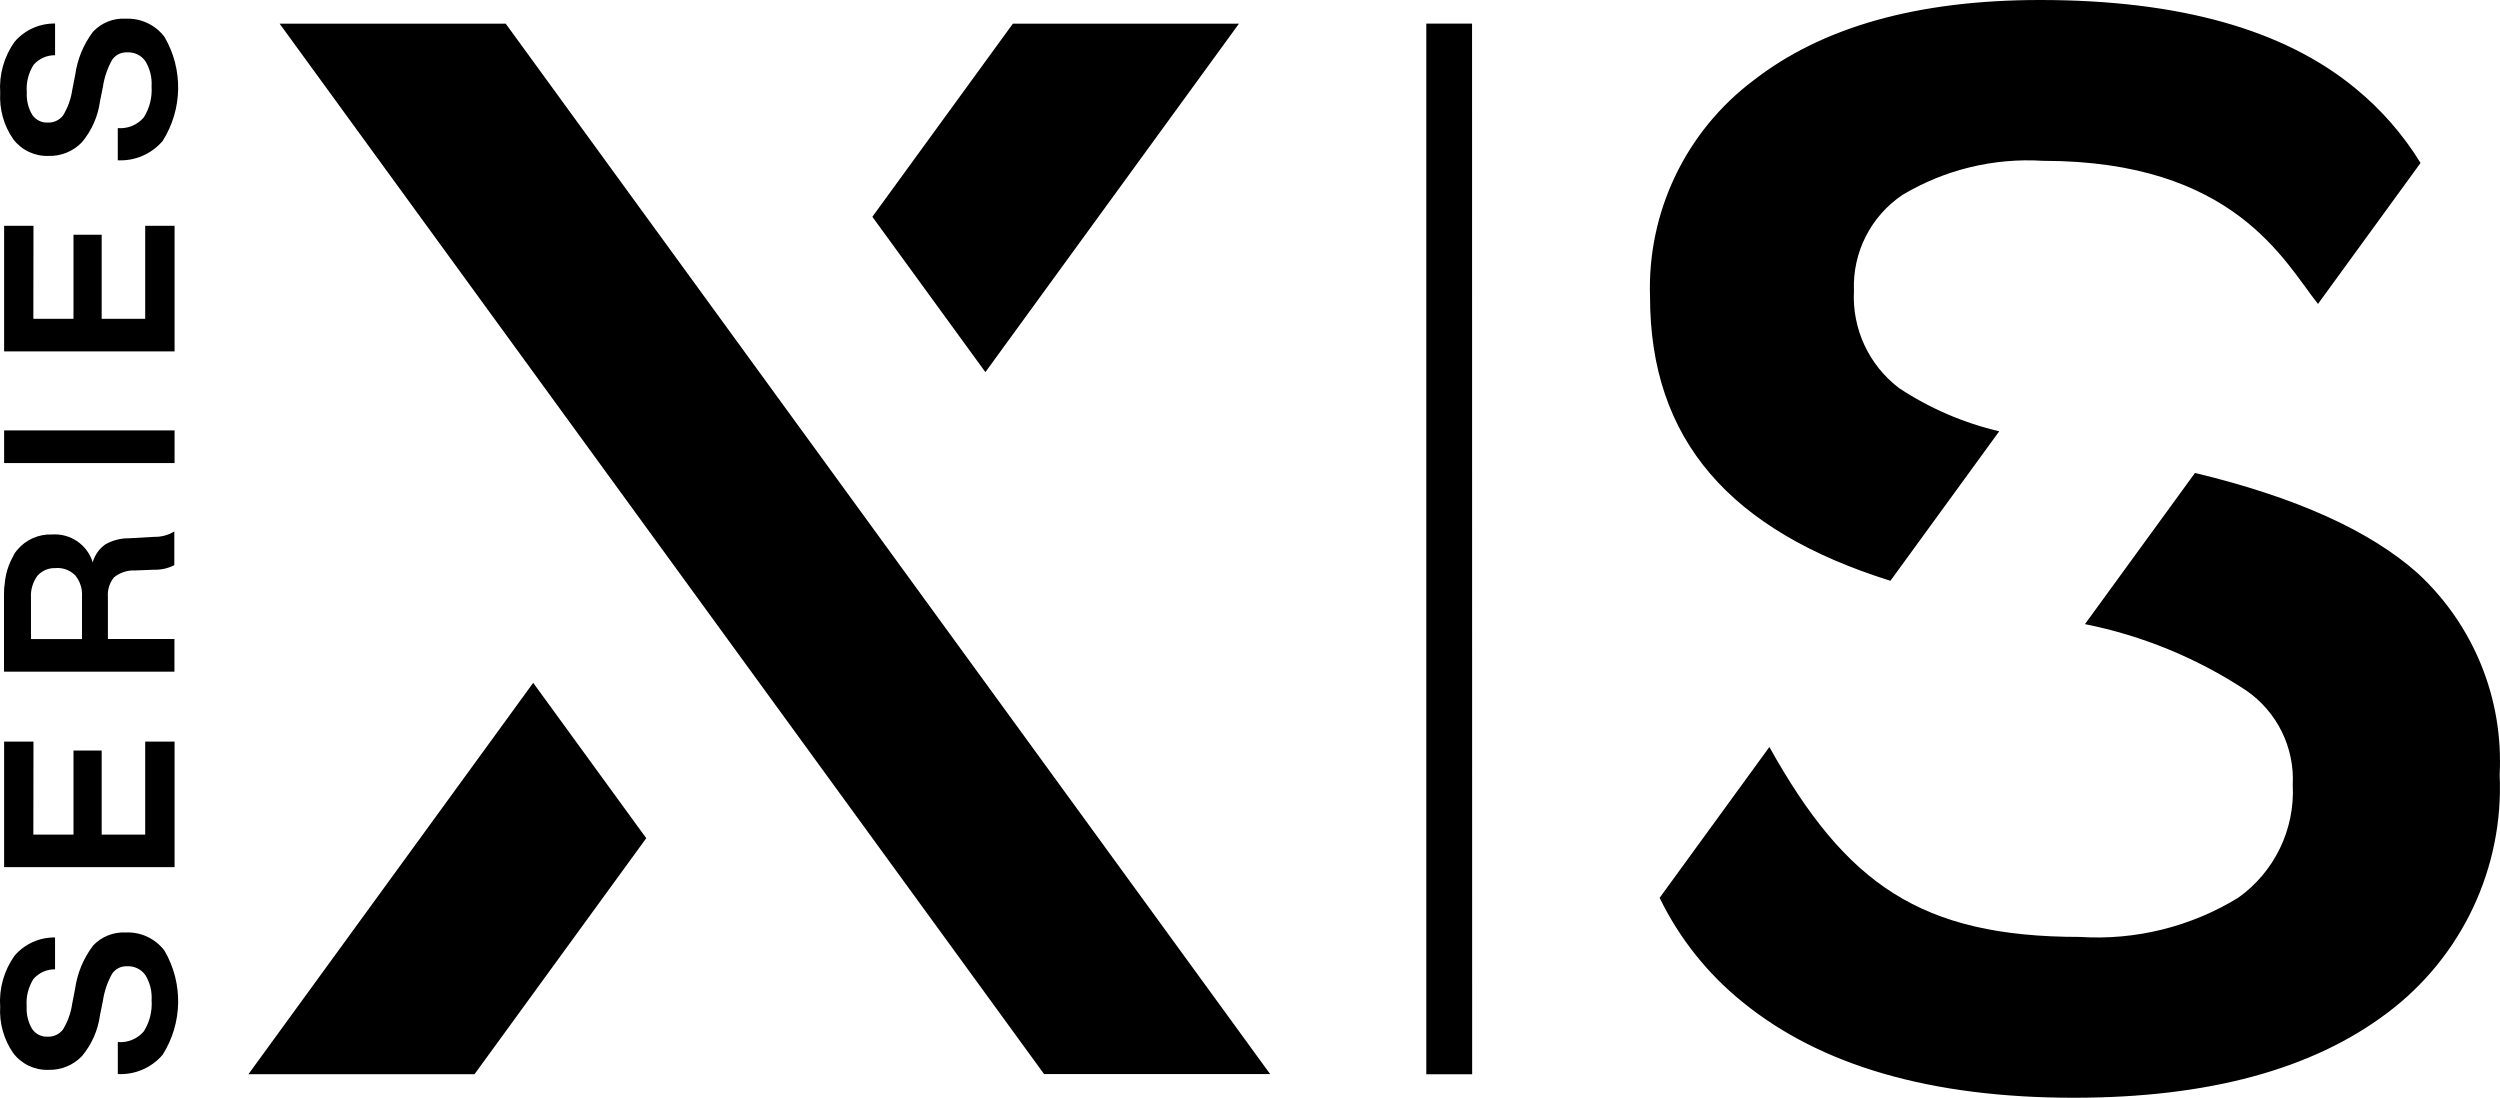
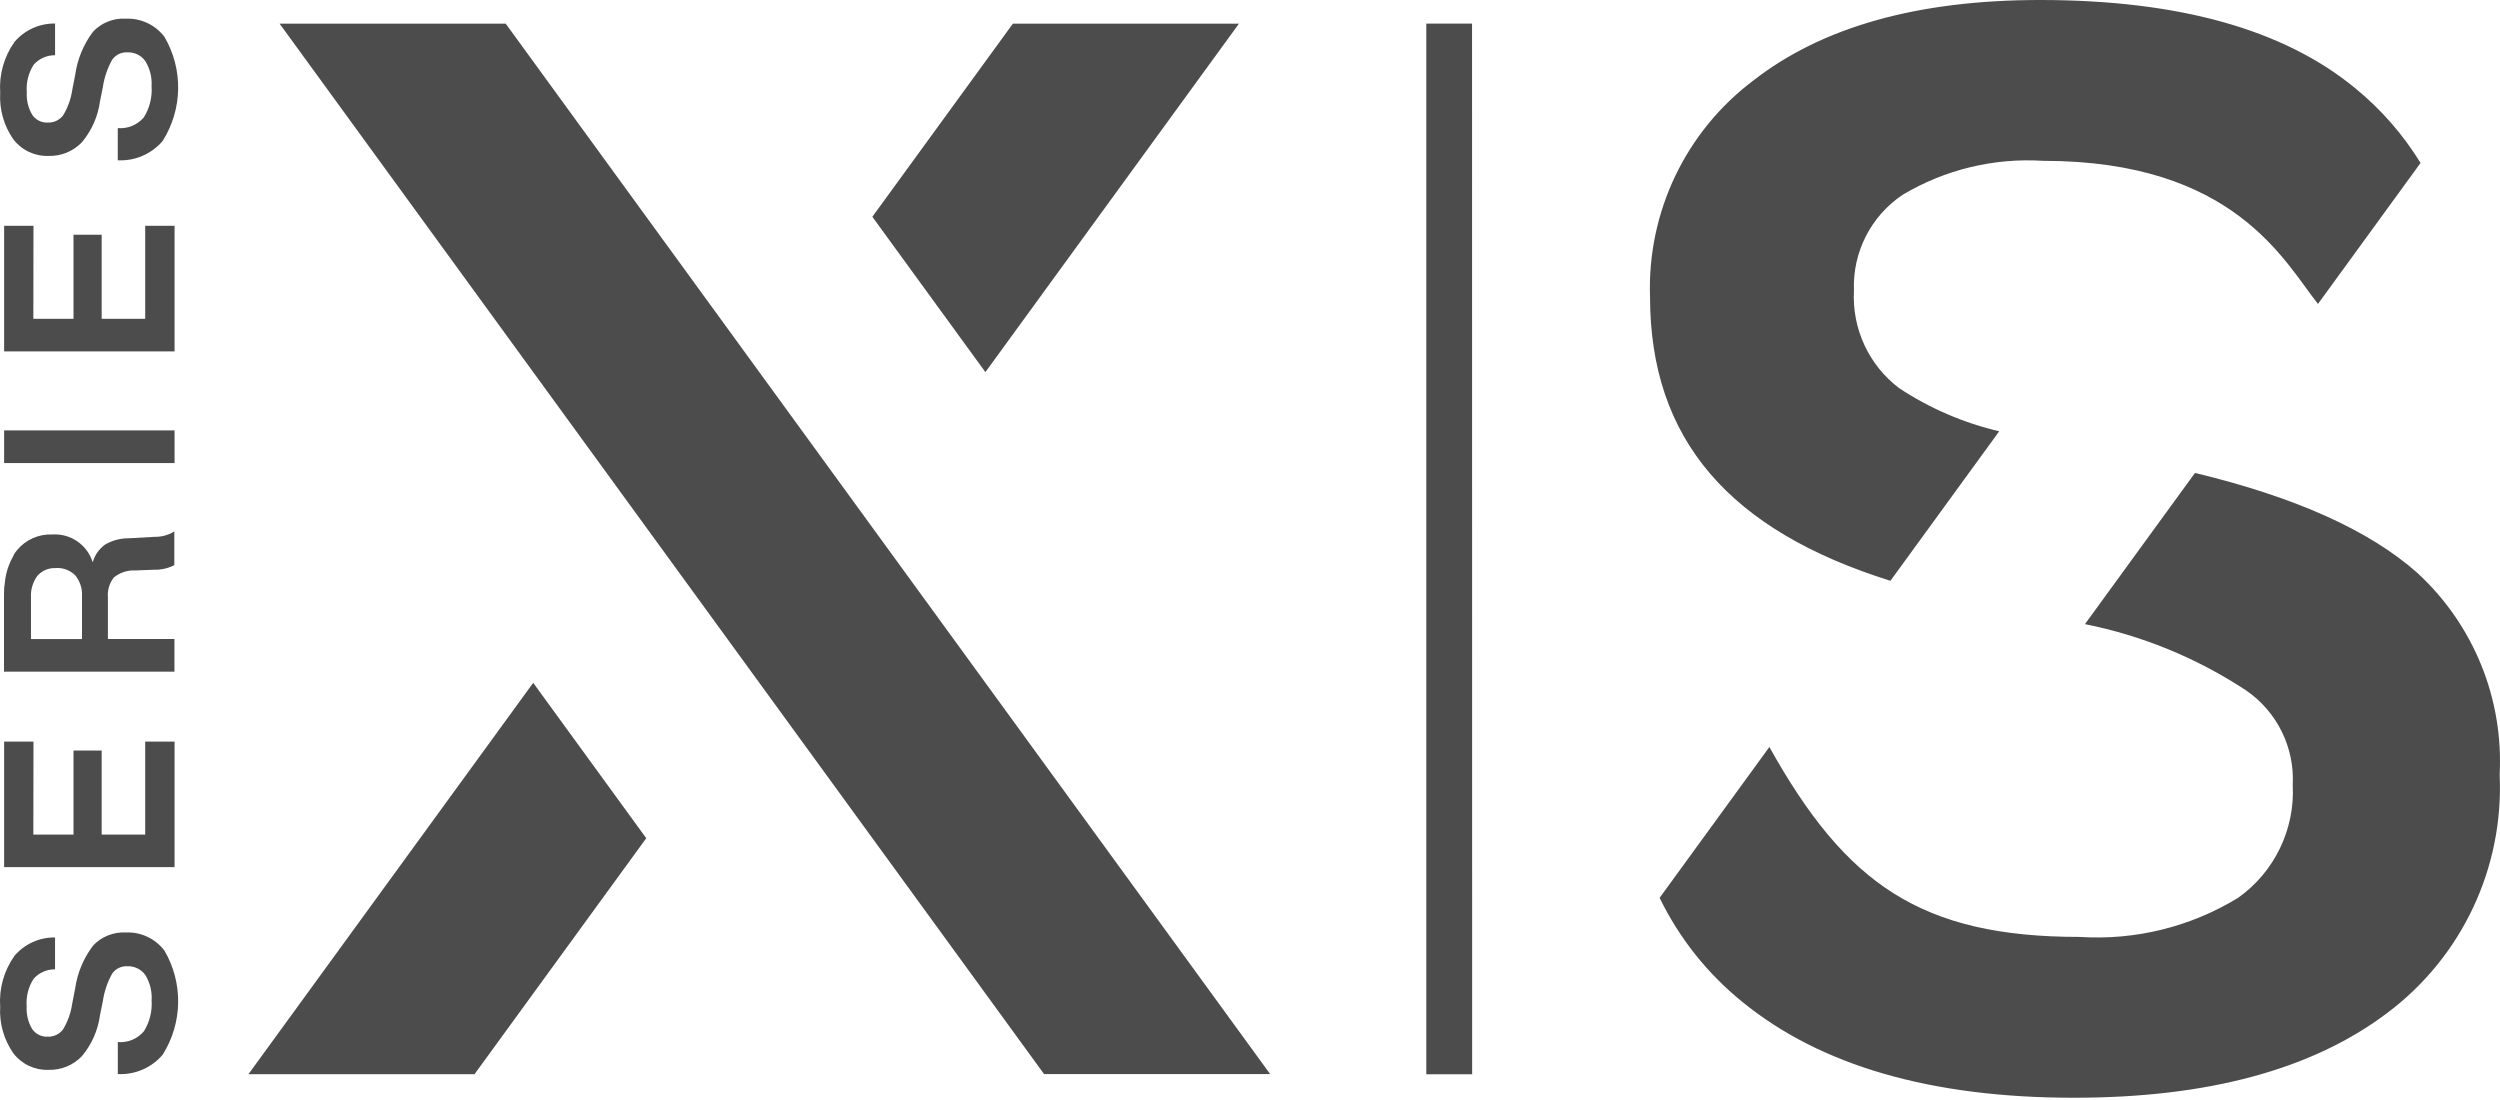
- <svg xmlns="http://www.w3.org/2000/svg" version="1.1" id="Layer_1" x="0px" y="0px" viewBox="0 0 100 43.91" enable-background="new 0 0 100 43.91" xml:space="preserve">
-   <path d="M75.617,23.232l4.352-5.981c-1.428-0.334-2.785-0.919-4.008-1.728c-1.209-0.919-1.885-2.379-1.803-3.896  c-0.062-1.531,0.677-2.985,1.95-3.837c1.692-1.008,3.65-1.481,5.616-1.357l0,0c7.65,0,9.642,4.022,10.995,5.724l4.103-5.639  c-0.694-1.13-1.571-2.136-2.596-2.976C91.369,1.18,87.162,0,81.605,0c-4.89,0-8.712,1.072-11.467,3.217  c-2.706,2.035-4.25,5.262-4.137,8.647C66.001,17.601,69.206,21.223,75.617,23.232z M96.709,22.929  c-1.917-1.707-4.887-3.044-8.91-4.011l-4.401,6.047c2.302,0.461,4.494,1.363,6.453,2.656c1.233,0.851,1.937,2.28,1.859,3.777  c0.092,1.78-0.733,3.484-2.187,4.515c-1.897,1.16-4.106,1.707-6.325,1.564l0,0c-6.361,0-9.36-2.108-12.423-7.597l0,0l-4.39,6.033  c0.783,1.612,1.912,3.033,3.306,4.16c3.133,2.558,7.556,3.837,13.27,3.837c5.359,0,9.537-1.131,12.532-3.394  c2.984-2.237,4.666-5.807,4.493-9.532c0.159-3.039-1.042-5.991-3.278-8.055L96.709,22.929z M58.886,42.97h-1.834V0.945h1.83  L58.886,42.97z M5.026,0.748C5.63,0.72,6.209,0.99,6.576,1.471c0.759,1.294,0.731,2.904-0.072,4.17  C6.06,6.16,5.402,6.444,4.721,6.412h-0.01V5.125H4.72c0.393,0.031,0.778-0.129,1.033-0.43c0.232-0.37,0.34-0.804,0.31-1.24  C6.086,3.1,5.998,2.746,5.812,2.442C5.646,2.21,5.374,2.079,5.089,2.094c-0.238-0.012-0.466,0.1-0.602,0.295  C4.298,2.726,4.172,3.094,4.116,3.476L4.001,4.047C3.92,4.652,3.669,5.221,3.278,5.689C2.929,6.054,2.44,6.254,1.935,6.237  c-0.55,0.017-1.074-0.232-1.406-0.67C0.153,5.024-0.03,4.372,0.008,3.713c-0.05-0.726,0.153-1.447,0.574-2.04  c0.402-0.47,0.992-0.738,1.611-0.732h0.01v1.268H2.198C1.872,2.206,1.562,2.346,1.346,2.59C1.137,2.918,1.04,3.305,1.072,3.693  c-0.019,0.315,0.057,0.629,0.218,0.9c0.137,0.202,0.369,0.32,0.613,0.31c0.241,0.012,0.473-0.095,0.62-0.286  c0.192-0.316,0.318-0.667,0.37-1.033l0.115-0.591c0.087-0.626,0.332-1.22,0.713-1.724C4.057,0.911,4.535,0.72,5.026,0.746  L5.026,0.748z M3.716,37.834c-0.381,0.505-0.626,1.098-0.713,1.724l-0.115,0.591c-0.052,0.366-0.178,0.717-0.37,1.033  c-0.147,0.191-0.379,0.298-0.62,0.286c-0.244,0.01-0.476-0.108-0.613-0.31c-0.161-0.271-0.237-0.585-0.218-0.9  c-0.031-0.388,0.065-0.775,0.275-1.103c0.215-0.244,0.526-0.384,0.851-0.382h0.009v-1.275h-0.01  c-0.619-0.006-1.208,0.262-1.611,0.732c-0.422,0.593-0.625,1.314-0.574,2.04c-0.038,0.659,0.146,1.312,0.522,1.854  c0.332,0.438,0.856,0.688,1.406,0.67c0.505,0.016,0.994-0.183,1.343-0.549c0.391-0.468,0.642-1.037,0.723-1.642l0.115-0.571  c0.057-0.382,0.182-0.75,0.371-1.087c0.136-0.196,0.364-0.307,0.602-0.295C5.375,38.638,5.647,38.769,5.813,39  c0.186,0.304,0.274,0.658,0.251,1.013c0.03,0.436-0.078,0.87-0.31,1.24c-0.255,0.301-0.64,0.461-1.033,0.43H4.712v1.28h0.01  c0.681,0.032,1.339-0.252,1.782-0.771c0.803-1.267,0.831-2.876,0.072-4.17c-0.366-0.481-0.946-0.752-1.55-0.723  c-0.494-0.025-0.974,0.17-1.311,0.532V37.834z M6.973,21.258v1.348l0,0c-0.252,0.129-0.533,0.192-0.816,0.183l-0.744,0.029  c-0.31-0.016-0.615,0.083-0.856,0.278c-0.18,0.226-0.266,0.511-0.241,0.799v1.666h2.662v1.306H0.16v-3.087  c0-0.148,0.007-0.295,0.022-0.442c0,0.044,0,0.091,0,0.14c0.014-0.461,0.149-0.91,0.389-1.304l-0.056,0.069  c0.048-0.081,0.102-0.159,0.162-0.232c0.345-0.42,0.867-0.654,1.41-0.632c0.733-0.05,1.404,0.411,1.622,1.113  c0.08-0.29,0.259-0.543,0.505-0.716c0.288-0.165,0.614-0.249,0.945-0.245l1.011-0.057c0.277,0.006,0.549-0.065,0.787-0.207  L6.973,21.258z M2.231,22.725c-0.28-0.016-0.552,0.098-0.737,0.31c-0.184,0.253-0.275,0.562-0.255,0.875v1.653H3.28v-1.711  c0.019-0.303-0.078-0.602-0.27-0.837c-0.205-0.207-0.49-0.314-0.781-0.293L2.231,22.725z M0.165,18.523h6.818v-1.306H0.165V18.523z   M1.339,9.033H0.165v5.022h6.818V9.033H5.808v3.719H4.067V9.389H2.94v3.363H1.334L1.339,9.033z M1.339,29.664H0.165v5.022h6.818  v-5.022H5.808v3.719H4.067V30.02H2.94v3.363H1.334L1.339,29.664z M9.937,42.969h9.043l6.87-9.441l-4.522-6.215L9.937,42.969z   M49.558,0.947h-9.043l-5.621,7.724l4.522,6.214L49.558,0.947z M20.229,0.947h-9.044l30.578,42.016h9.043L20.229,0.947z" />
+ <svg xmlns="http://www.w3.org/2000/svg" width="100%" height="100%" viewBox="0 0 100 44" version="1.1" xml:space="preserve" style="fill-rule:evenodd;clip-rule:evenodd;stroke-linejoin:round;stroke-miterlimit:2;">
+   <path d="M75.617,23.232L79.969,17.251C78.541,16.917 77.184,16.332 75.961,15.523C74.752,14.604 74.076,13.144 74.158,11.627C74.096,10.096 74.835,8.642 76.108,7.79C77.8,6.782 79.758,6.309 81.724,6.433C89.374,6.433 91.366,10.455 92.719,12.157L96.822,6.518C96.128,5.388 95.251,4.382 94.226,3.542C91.369,1.18 87.162,0 81.605,0C76.715,0 72.893,1.072 70.138,3.217C67.432,5.252 65.888,8.479 66.001,11.864C66.001,17.601 69.206,21.223 75.617,23.232ZM96.709,22.929C94.792,21.222 91.822,19.885 87.799,18.918L83.398,24.965C85.7,25.426 87.892,26.328 89.851,27.621C91.084,28.472 91.788,29.901 91.71,31.398C91.802,33.178 90.977,34.882 89.523,35.913C87.626,37.073 85.417,37.62 83.198,37.477C76.837,37.477 73.838,35.369 70.775,29.88L66.385,35.913C67.168,37.525 68.297,38.946 69.691,40.073C72.824,42.631 77.247,43.91 82.961,43.91C88.32,43.91 92.498,42.779 95.493,40.516C98.477,38.279 100.159,34.709 99.986,30.984C100.145,27.945 98.944,24.993 96.708,22.929L96.709,22.929ZM58.886,42.97L57.052,42.97L57.052,0.945L58.882,0.945L58.886,42.97ZM5.026,0.748C5.63,0.72 6.209,0.99 6.576,1.471C7.335,2.765 7.307,4.375 6.504,5.641C6.06,6.16 5.402,6.444 4.721,6.412L4.711,6.412L4.711,5.125L4.72,5.125C5.113,5.156 5.498,4.996 5.753,4.695C5.985,4.325 6.093,3.891 6.063,3.455C6.086,3.1 5.998,2.746 5.812,2.442C5.646,2.21 5.374,2.079 5.089,2.094C4.851,2.082 4.623,2.194 4.487,2.389C4.298,2.726 4.172,3.094 4.116,3.476L4.001,4.047C3.92,4.652 3.669,5.221 3.278,5.689C2.929,6.054 2.44,6.254 1.935,6.237C1.385,6.254 0.861,6.005 0.529,5.567C0.153,5.024 -0.03,4.372 0.008,3.713C-0.042,2.987 0.161,2.266 0.582,1.673C0.984,1.203 1.574,0.935 2.193,0.941L2.203,0.941L2.203,2.209L2.198,2.209C1.872,2.206 1.562,2.346 1.346,2.59C1.137,2.918 1.04,3.305 1.072,3.693C1.053,4.008 1.129,4.322 1.29,4.593C1.427,4.795 1.659,4.913 1.903,4.903C2.144,4.915 2.376,4.808 2.523,4.617C2.715,4.301 2.841,3.95 2.893,3.584L3.008,2.993C3.095,2.367 3.34,1.773 3.721,1.269C4.057,0.911 4.535,0.72 5.026,0.746L5.026,0.748ZM3.716,37.834C3.335,38.339 3.09,38.932 3.003,39.558L2.888,40.149C2.836,40.515 2.71,40.866 2.518,41.182C2.371,41.373 2.139,41.48 1.898,41.468C1.654,41.478 1.422,41.36 1.285,41.158C1.124,40.887 1.048,40.573 1.067,40.258C1.036,39.87 1.132,39.483 1.342,39.155C1.557,38.911 1.868,38.771 2.193,38.773L2.202,38.773L2.202,37.498L2.192,37.498C1.573,37.492 0.984,37.76 0.581,38.23C0.159,38.823 -0.044,39.544 0.007,40.27C-0.031,40.929 0.153,41.582 0.529,42.124C0.861,42.562 1.385,42.812 1.935,42.794C2.44,42.81 2.929,42.611 3.278,42.245C3.669,41.777 3.92,41.208 4.001,40.603L4.116,40.032C4.173,39.65 4.298,39.282 4.487,38.945C4.623,38.749 4.851,38.638 5.089,38.65C5.375,38.638 5.647,38.769 5.813,39C5.999,39.304 6.087,39.658 6.064,40.013C6.094,40.449 5.986,40.883 5.754,41.253C5.499,41.554 5.114,41.714 4.721,41.683L4.712,41.683L4.712,42.963L4.722,42.963C5.403,42.995 6.061,42.711 6.504,42.192C7.307,40.925 7.335,39.316 6.576,38.022C6.21,37.541 5.63,37.27 5.026,37.299C4.532,37.274 4.052,37.469 3.715,37.831L3.715,37.834L3.716,37.834ZM6.973,21.258L6.973,22.606C6.721,22.735 6.44,22.798 6.157,22.789L5.413,22.818C5.103,22.802 4.798,22.901 4.557,23.096C4.377,23.322 4.291,23.607 4.316,23.895L4.316,25.561L6.978,25.561L6.978,26.867L0.16,26.867L0.16,23.78C0.16,23.632 0.167,23.485 0.182,23.338L0.182,23.478C0.196,23.017 0.331,22.568 0.571,22.174L0.515,22.243C0.563,22.162 0.617,22.084 0.677,22.011C1.022,21.591 1.544,21.357 2.087,21.379C2.82,21.329 3.491,21.79 3.709,22.492C3.789,22.202 3.968,21.949 4.214,21.776C4.502,21.611 4.828,21.527 5.159,21.531L6.17,21.474C6.447,21.48 6.719,21.409 6.957,21.267L6.973,21.258ZM2.231,22.725C1.951,22.709 1.679,22.823 1.494,23.035C1.31,23.288 1.219,23.597 1.239,23.91L1.239,25.563L3.28,25.563L3.28,23.852C3.299,23.549 3.202,23.25 3.01,23.015C2.805,22.808 2.52,22.701 2.229,22.722L2.231,22.725ZM0.165,18.523L6.983,18.523L6.983,17.217L0.165,17.217L0.165,18.523ZM1.339,9.033L0.165,9.033L0.165,14.055L6.983,14.055L6.983,9.033L5.808,9.033L5.808,12.752L4.067,12.752L4.067,9.389L2.94,9.389L2.94,12.752L1.334,12.752L1.339,9.033ZM1.339,29.664L0.165,29.664L0.165,34.686L6.983,34.686L6.983,29.664L5.808,29.664L5.808,33.383L4.067,33.383L4.067,30.02L2.94,30.02L2.94,33.383L1.334,33.383L1.339,29.664ZM9.937,42.969L18.98,42.969L25.85,33.528L21.328,27.313L9.937,42.969ZM49.558,0.947L40.515,0.947L34.894,8.671L39.416,14.885L49.558,0.947ZM20.229,0.947L11.185,0.947L41.763,42.963L50.806,42.963L20.229,0.947Z" style="fill:rgb(76,76,76);fill-rule:nonzero;" />
</svg>
